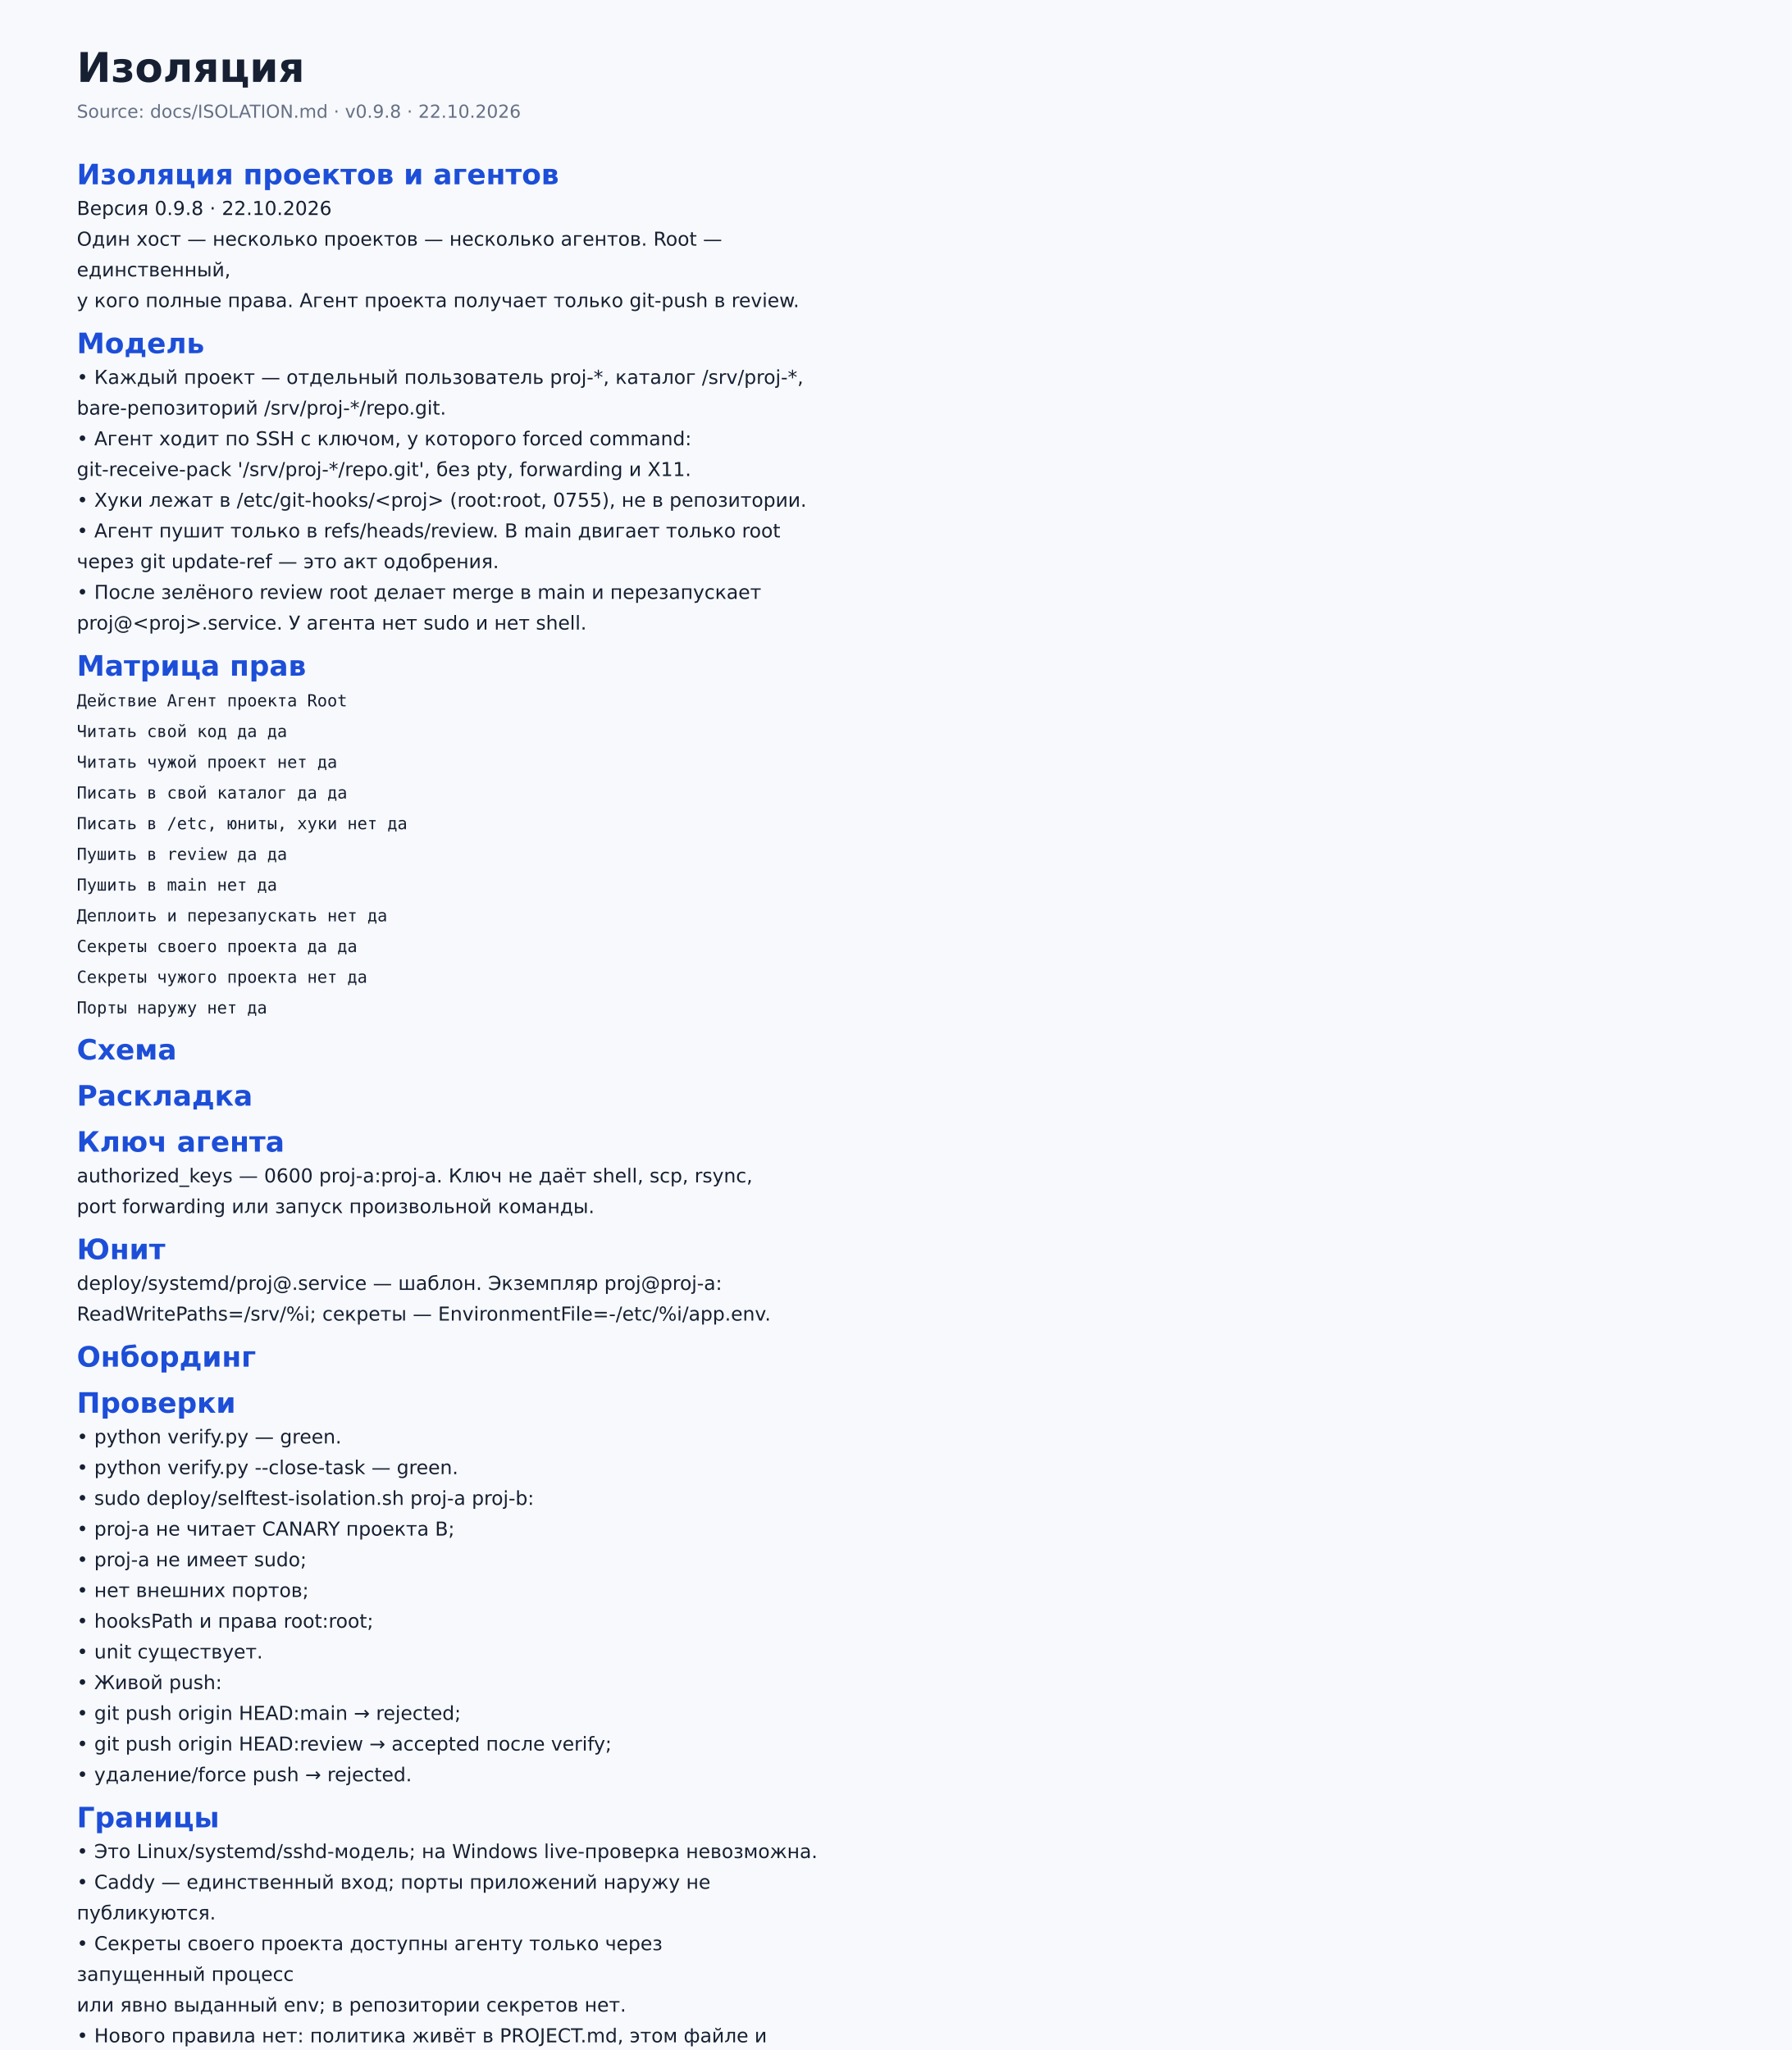
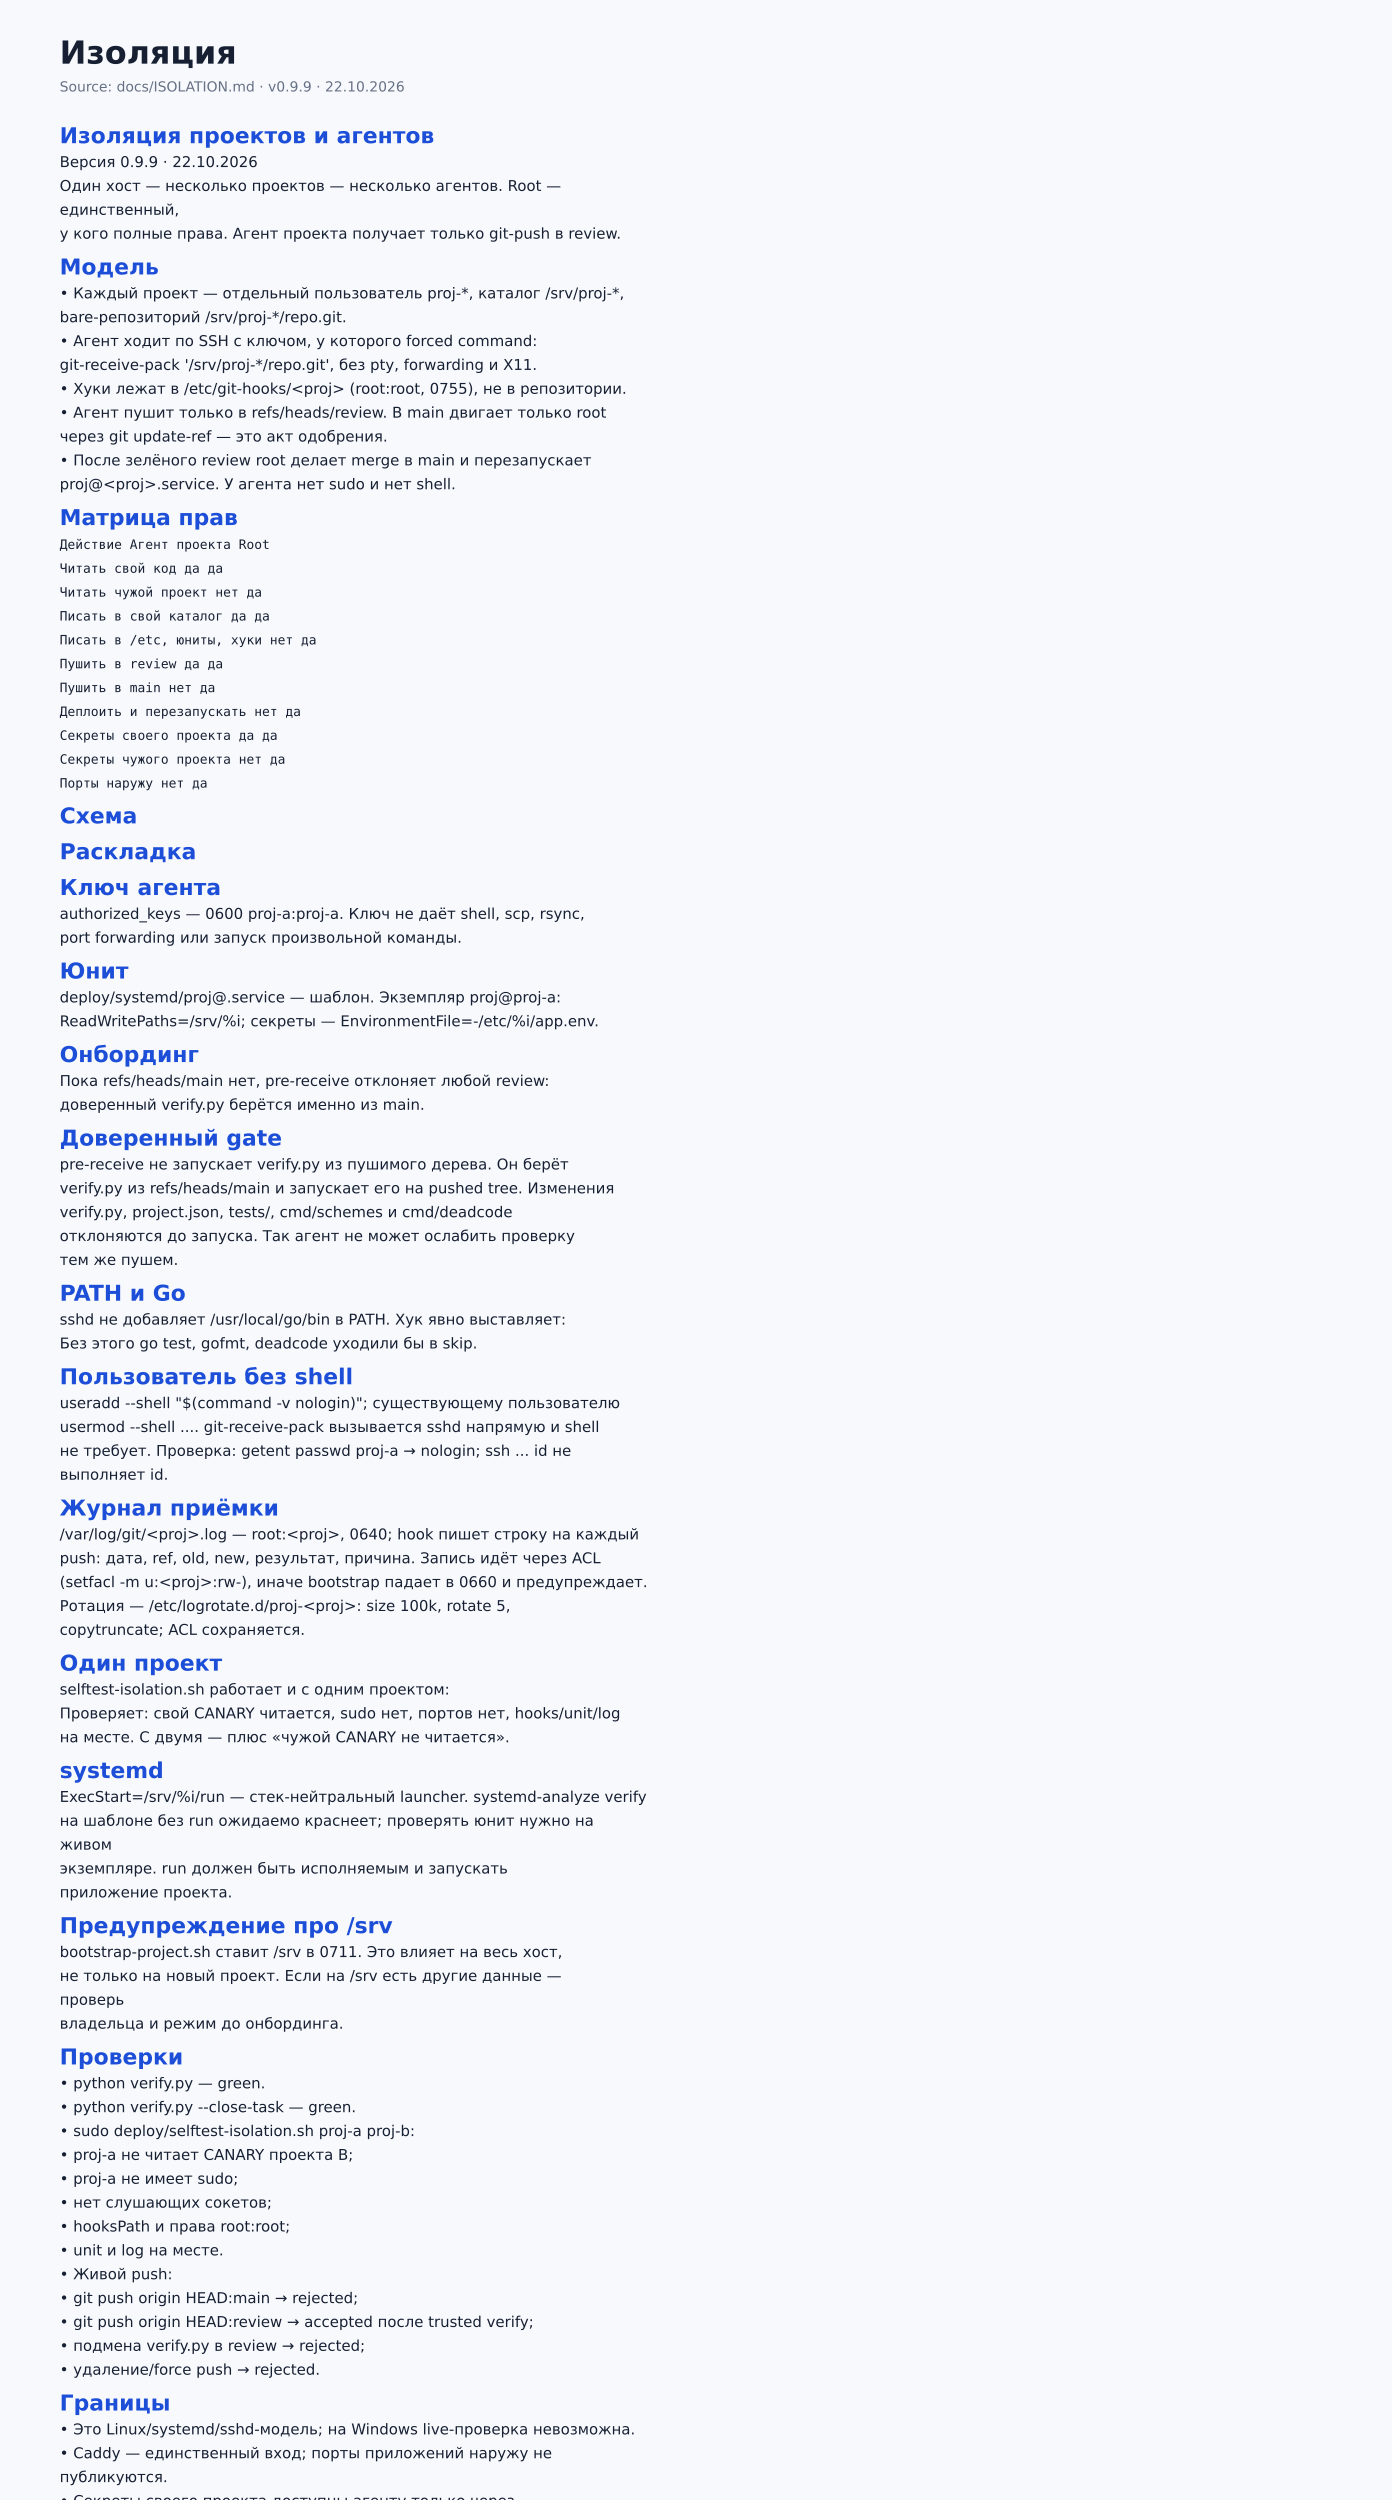
- <svg xmlns="http://www.w3.org/2000/svg" width="1400" height="1602" viewBox="0 0 1400 1602">
+ <svg xmlns="http://www.w3.org/2000/svg" width="1400" height="2514" viewBox="0 0 1400 2514">
  <rect width="1400" height="100%" fill="#f7f9fc" />
  <style>text{font-family:'DejaVu Sans',Arial,sans-serif;fill:#172033}.title{font-size:32px;font-weight:700}.sub{font-size:14px;fill:#667085}.h2{font-size:22px;font-weight:700;fill:#1d4ed8}.h3{font-size:18px;font-weight:700;fill:#172033}.p{font-size:15px}.bullet{font-size:15px}.table{font-family:'DejaVu Sans Mono',monospace;font-size:13px}</style>
  <text x="60" y="64" class="title">Изоляция</text>
-   <text x="60" y="92" class="sub">Source: docs/ISOLATION.md · v0.9.8 · 22.10.2026</text>
+   <text x="60" y="92" class="sub">Source: docs/ISOLATION.md · v0.9.9 · 22.10.2026</text>
  <text x="60" y="144" class="h2">Изоляция проектов и агентов</text>
-   <text x="60" y="168" class="p">Версия 0.9.8 · 22.10.2026</text>
+   <text x="60" y="168" class="p">Версия 0.9.9 · 22.10.2026</text>
  <text x="60" y="192" class="p">Один хост — несколько проектов — несколько агентов. Root —</text>
  <text x="60" y="216" class="p">единственный,</text>
  <text x="60" y="240" class="p">у кого полные права. Агент проекта получает только git-push в review.</text>
  <text x="60" y="276" class="h2">Модель</text>
  <text x="60" y="300" class="bullet">• Каждый проект — отдельный пользователь proj-*, каталог /srv/proj-*,</text>
  <text x="60" y="324" class="p">bare-репозиторий /srv/proj-*/repo.git.</text>
  <text x="60" y="348" class="bullet">• Агент ходит по SSH с ключом, у которого forced command:</text>
  <text x="60" y="372" class="p">git-receive-pack '/srv/proj-*/repo.git', без pty, forwarding и X11.</text>
  <text x="60" y="396" class="bullet">• Хуки лежат в /etc/git-hooks/&lt;proj&gt; (root:root, 0755), не в репозитории.</text>
  <text x="60" y="420" class="bullet">• Агент пушит только в refs/heads/review. В main двигает только root</text>
  <text x="60" y="444" class="p">через git update-ref — это акт одобрения.</text>
  <text x="60" y="468" class="bullet">• После зелёного review root делает merge в main и перезапускает</text>
  <text x="60" y="492" class="p">proj@&lt;proj&gt;.service. У агента нет sudo и нет shell.</text>
  <text x="60" y="528" class="h2">Матрица прав</text>
  <text x="60" y="552" class="table">Действие Агент проекта Root</text>
  <text x="60" y="576" class="table">Читать свой код да да</text>
  <text x="60" y="600" class="table">Читать чужой проект нет да</text>
  <text x="60" y="624" class="table">Писать в свой каталог да да</text>
  <text x="60" y="648" class="table">Писать в /etc, юниты, хуки нет да</text>
  <text x="60" y="672" class="table">Пушить в review да да</text>
  <text x="60" y="696" class="table">Пушить в main нет да</text>
  <text x="60" y="720" class="table">Деплоить и перезапускать нет да</text>
  <text x="60" y="744" class="table">Секреты своего проекта да да</text>
  <text x="60" y="768" class="table">Секреты чужого проекта нет да</text>
  <text x="60" y="792" class="table">Порты наружу нет да</text>
  <text x="60" y="828" class="h2">Схема</text>
  <text x="60" y="864" class="h2">Раскладка</text>
  <text x="60" y="900" class="h2">Ключ агента</text>
  <text x="60" y="924" class="p">authorized_keys — 0600 proj-a:proj-a. Ключ не даёт shell, scp, rsync,</text>
  <text x="60" y="948" class="p">port forwarding или запуск произвольной команды.</text>
  <text x="60" y="984" class="h2">Юнит</text>
  <text x="60" y="1008" class="p">deploy/systemd/proj@.service — шаблон. Экземпляр proj@proj-a:</text>
  <text x="60" y="1032" class="p">ReadWritePaths=/srv/%i; секреты — EnvironmentFile=-/etc/%i/app.env.</text>
  <text x="60" y="1068" class="h2">Онбординг</text>
-   <text x="60" y="1104" class="h2">Проверки</text>
-   <text x="60" y="1128" class="bullet">• python verify.py — green.</text>
-   <text x="60" y="1152" class="bullet">• python verify.py --close-task — green.</text>
-   <text x="60" y="1176" class="bullet">• sudo deploy/selftest-isolation.sh proj-a proj-b:</text>
-   <text x="60" y="1200" class="bullet">• proj-a не читает CANARY проекта B;</text>
-   <text x="60" y="1224" class="bullet">• proj-a не имеет sudo;</text>
-   <text x="60" y="1248" class="bullet">• нет внешних портов;</text>
-   <text x="60" y="1272" class="bullet">• hooksPath и права root:root;</text>
-   <text x="60" y="1296" class="bullet">• unit существует.</text>
-   <text x="60" y="1320" class="bullet">• Живой push:</text>
-   <text x="60" y="1344" class="bullet">• git push origin HEAD:main → rejected;</text>
-   <text x="60" y="1368" class="bullet">• git push origin HEAD:review → accepted после verify;</text>
-   <text x="60" y="1392" class="bullet">• удаление/force push → rejected.</text>
-   <text x="60" y="1428" class="h2">Границы</text>
-   <text x="60" y="1452" class="bullet">• Это Linux/systemd/sshd-модель; на Windows live-проверка невозможна.</text>
-   <text x="60" y="1476" class="bullet">• Caddy — единственный вход; порты приложений наружу не</text>
-   <text x="60" y="1500" class="p">публикуются.</text>
-   <text x="60" y="1524" class="bullet">• Секреты своего проекта доступны агенту только через</text>
-   <text x="60" y="1548" class="p">запущенный процесс</text>
-   <text x="60" y="1572" class="p">или явно выданный env; в репозитории секретов нет.</text>
-   <text x="60" y="1596" class="bullet">• Нового правила нет: политика живёт в PROJECT.md, этом файле и</text>
-   <text x="60" y="1620" class="p">PROCESS.md.</text>
+   <text x="60" y="1092" class="p">Пока refs/heads/main нет, pre-receive отклоняет любой review:</text>
+   <text x="60" y="1116" class="p">доверенный verify.py берётся именно из main.</text>
+   <text x="60" y="1152" class="h2">Доверенный gate</text>
+   <text x="60" y="1176" class="p">pre-receive не запускает verify.py из пушимого дерева. Он берёт</text>
+   <text x="60" y="1200" class="p">verify.py из refs/heads/main и запускает его на pushed tree. Изменения</text>
+   <text x="60" y="1224" class="p">verify.py, project.json, tests/, cmd/schemes и cmd/deadcode</text>
+   <text x="60" y="1248" class="p">отклоняются до запуска. Так агент не может ослабить проверку</text>
+   <text x="60" y="1272" class="p">тем же пушем.</text>
+   <text x="60" y="1308" class="h2">PATH и Go</text>
+   <text x="60" y="1332" class="p">sshd не добавляет /usr/local/go/bin в PATH. Хук явно выставляет:</text>
+   <text x="60" y="1356" class="p">Без этого go test, gofmt, deadcode уходили бы в skip.</text>
+   <text x="60" y="1392" class="h2">Пользователь без shell</text>
+   <text x="60" y="1416" class="p">useradd --shell "$(command -v nologin)"; существующему пользователю</text>
+   <text x="60" y="1440" class="p">usermod --shell .... git-receive-pack вызывается sshd напрямую и shell</text>
+   <text x="60" y="1464" class="p">не требует. Проверка: getent passwd proj-a → nologin; ssh ... id не</text>
+   <text x="60" y="1488" class="p">выполняет id.</text>
+   <text x="60" y="1524" class="h2">Журнал приёмки</text>
+   <text x="60" y="1548" class="p">/var/log/git/&lt;proj&gt;.log — root:&lt;proj&gt;, 0640; hook пишет строку на каждый</text>
+   <text x="60" y="1572" class="p">push: дата, ref, old, new, результат, причина. Запись идёт через ACL</text>
+   <text x="60" y="1596" class="p">(setfacl -m u:&lt;proj&gt;:rw-), иначе bootstrap падает в 0660 и предупреждает.</text>
+   <text x="60" y="1620" class="p">Ротация — /etc/logrotate.d/proj-&lt;proj&gt;: size 100k, rotate 5,</text>
+   <text x="60" y="1644" class="p">copytruncate; ACL сохраняется.</text>
+   <text x="60" y="1680" class="h2">Один проект</text>
+   <text x="60" y="1704" class="p">selftest-isolation.sh работает и с одним проектом:</text>
+   <text x="60" y="1728" class="p">Проверяет: свой CANARY читается, sudo нет, портов нет, hooks/unit/log</text>
+   <text x="60" y="1752" class="p">на месте. С двумя — плюс «чужой CANARY не читается».</text>
+   <text x="60" y="1788" class="h2">systemd</text>
+   <text x="60" y="1812" class="p">ExecStart=/srv/%i/run — стек-нейтральный launcher. systemd-analyze verify</text>
+   <text x="60" y="1836" class="p">на шаблоне без run ожидаемо краснеет; проверять юнит нужно на</text>
+   <text x="60" y="1860" class="p">живом</text>
+   <text x="60" y="1884" class="p">экземпляре. run должен быть исполняемым и запускать</text>
+   <text x="60" y="1908" class="p">приложение проекта.</text>
+   <text x="60" y="1944" class="h2">Предупреждение про /srv</text>
+   <text x="60" y="1968" class="p">bootstrap-project.sh ставит /srv в 0711. Это влияет на весь хост,</text>
+   <text x="60" y="1992" class="p">не только на новый проект. Если на /srv есть другие данные —</text>
+   <text x="60" y="2016" class="p">проверь</text>
+   <text x="60" y="2040" class="p">владельца и режим до онбординга.</text>
+   <text x="60" y="2076" class="h2">Проверки</text>
+   <text x="60" y="2100" class="bullet">• python verify.py — green.</text>
+   <text x="60" y="2124" class="bullet">• python verify.py --close-task — green.</text>
+   <text x="60" y="2148" class="bullet">• sudo deploy/selftest-isolation.sh proj-a proj-b:</text>
+   <text x="60" y="2172" class="bullet">• proj-a не читает CANARY проекта B;</text>
+   <text x="60" y="2196" class="bullet">• proj-a не имеет sudo;</text>
+   <text x="60" y="2220" class="bullet">• нет слушающих сокетов;</text>
+   <text x="60" y="2244" class="bullet">• hooksPath и права root:root;</text>
+   <text x="60" y="2268" class="bullet">• unit и log на месте.</text>
+   <text x="60" y="2292" class="bullet">• Живой push:</text>
+   <text x="60" y="2316" class="bullet">• git push origin HEAD:main → rejected;</text>
+   <text x="60" y="2340" class="bullet">• git push origin HEAD:review → accepted после trusted verify;</text>
+   <text x="60" y="2364" class="bullet">• подмена verify.py в review → rejected;</text>
+   <text x="60" y="2388" class="bullet">• удаление/force push → rejected.</text>
+   <text x="60" y="2424" class="h2">Границы</text>
+   <text x="60" y="2448" class="bullet">• Это Linux/systemd/sshd-модель; на Windows live-проверка невозможна.</text>
+   <text x="60" y="2472" class="bullet">• Caddy — единственный вход; порты приложений наружу не</text>
+   <text x="60" y="2496" class="p">публикуются.</text>
+   <text x="60" y="2520" class="bullet">• Секреты своего проекта доступны агенту только через</text>
+   <text x="60" y="2544" class="p">запущенный процесс</text>
+   <text x="60" y="2568" class="p">или явно выданный env; в репозитории секретов нет.</text>
+   <text x="60" y="2592" class="bullet">• Нового правила нет: политика живёт в PROJECT.md, этом файле и</text>
+   <text x="60" y="2616" class="p">PROCESS.md.</text>
</svg>
